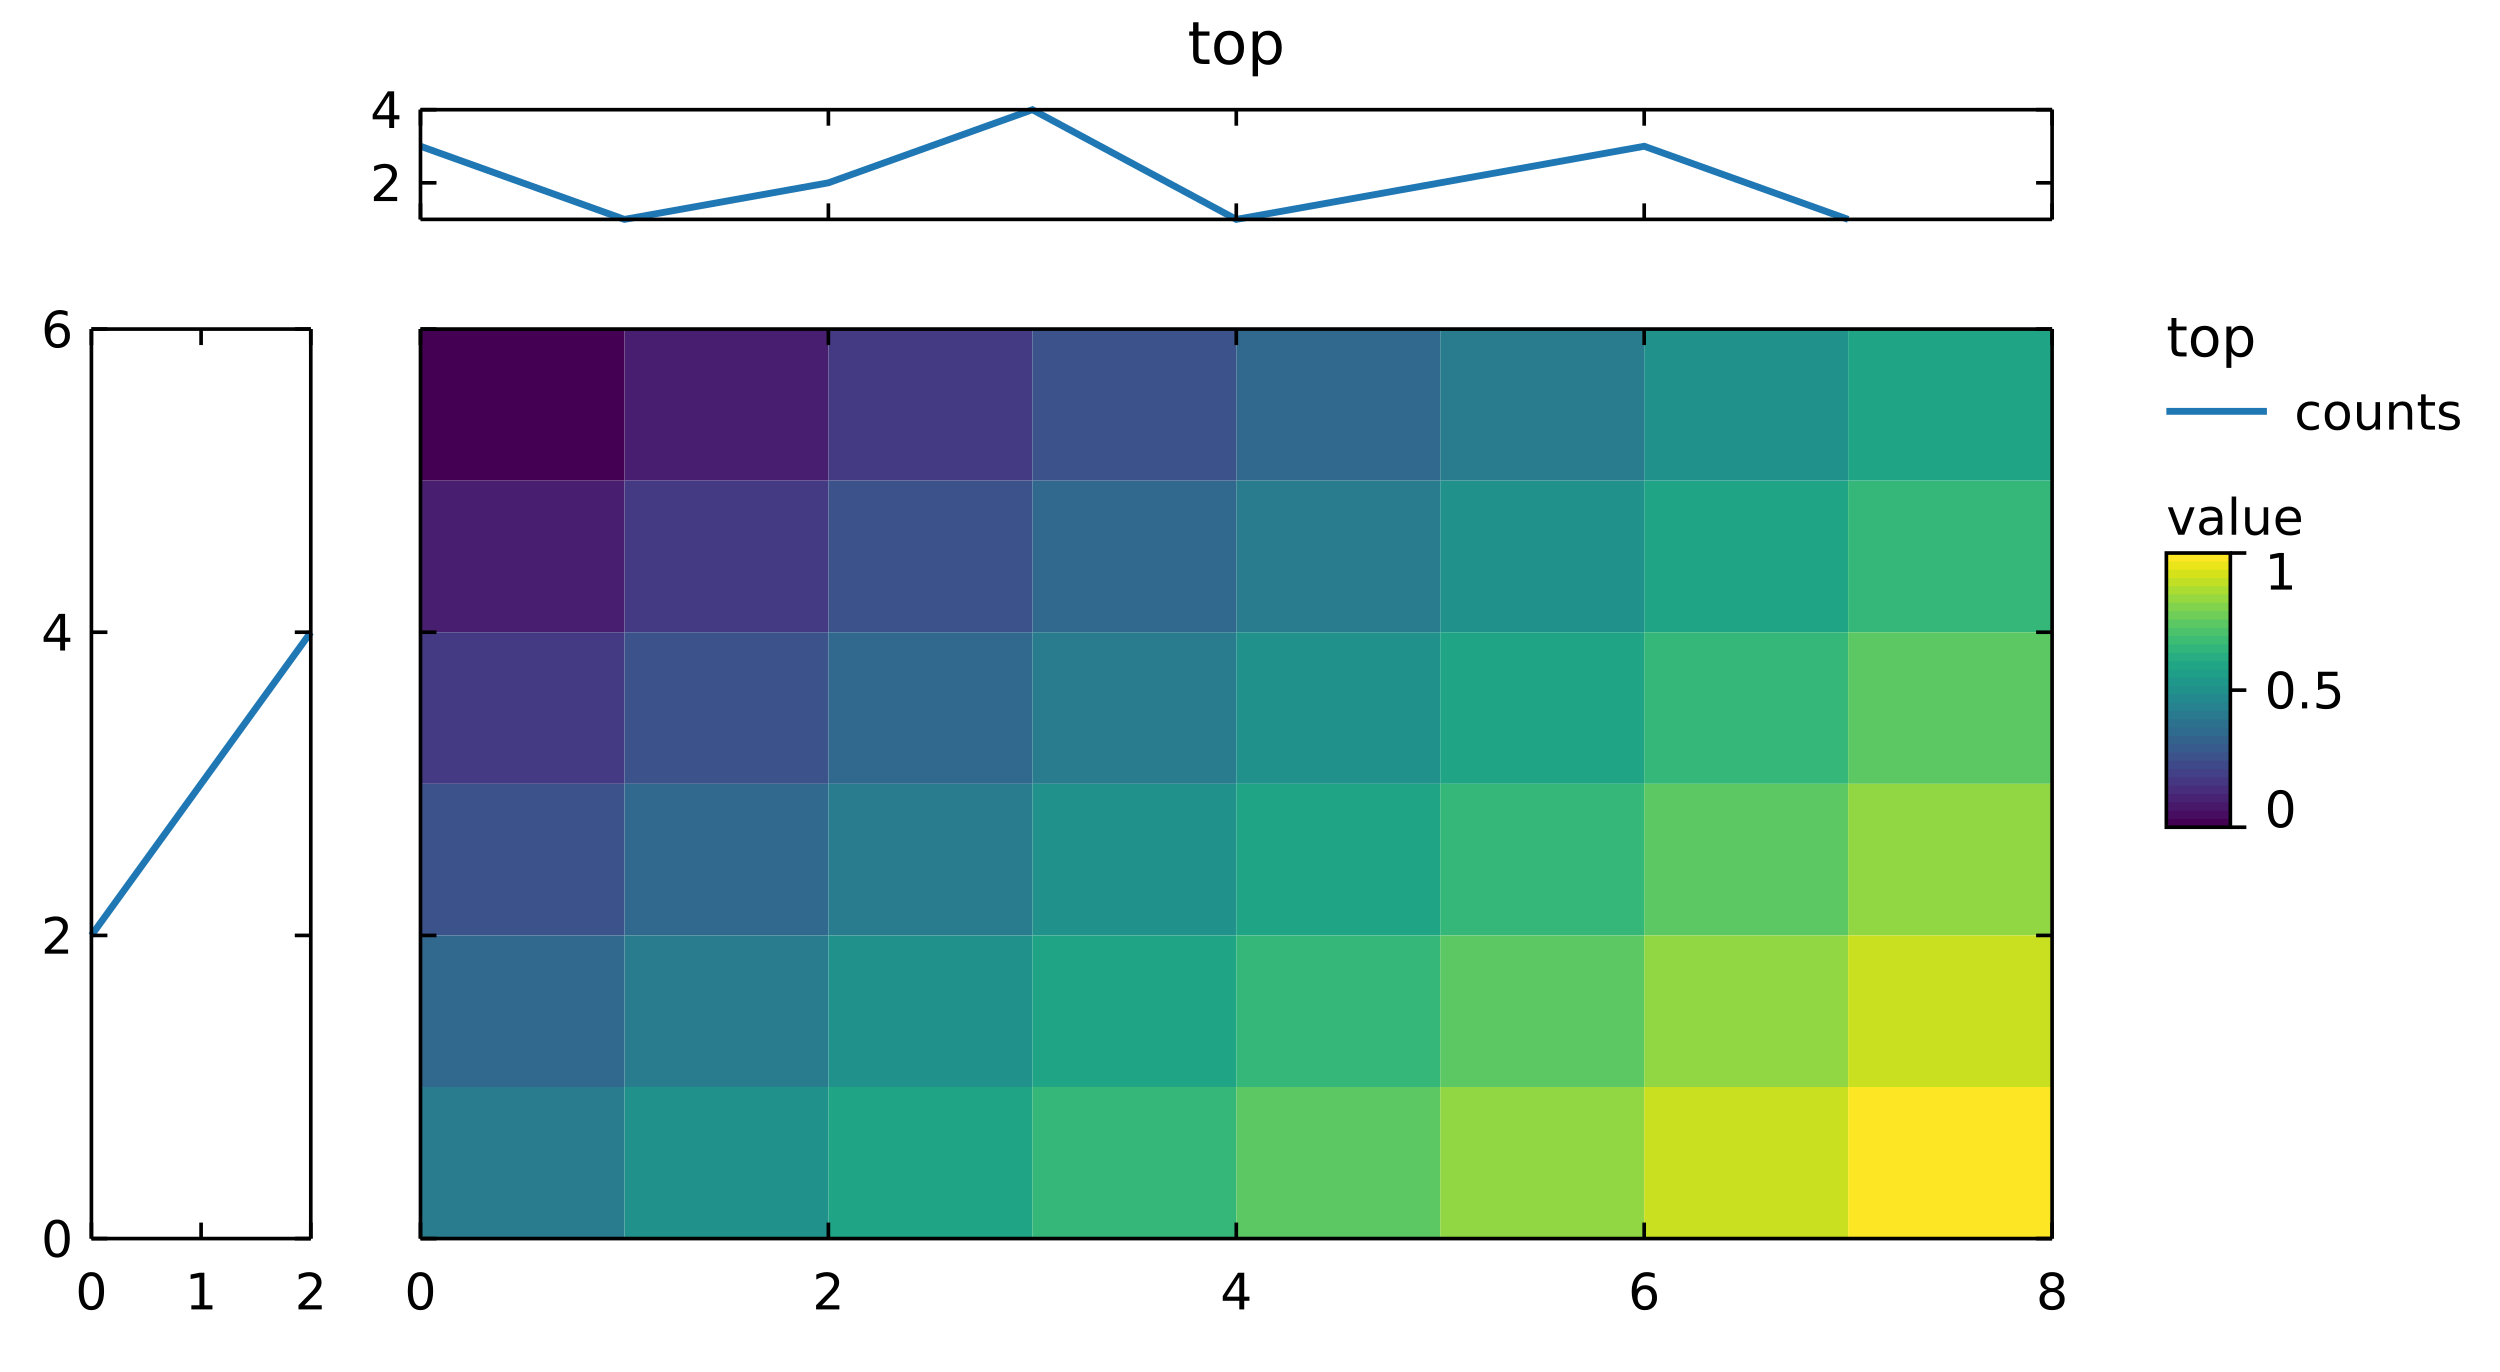
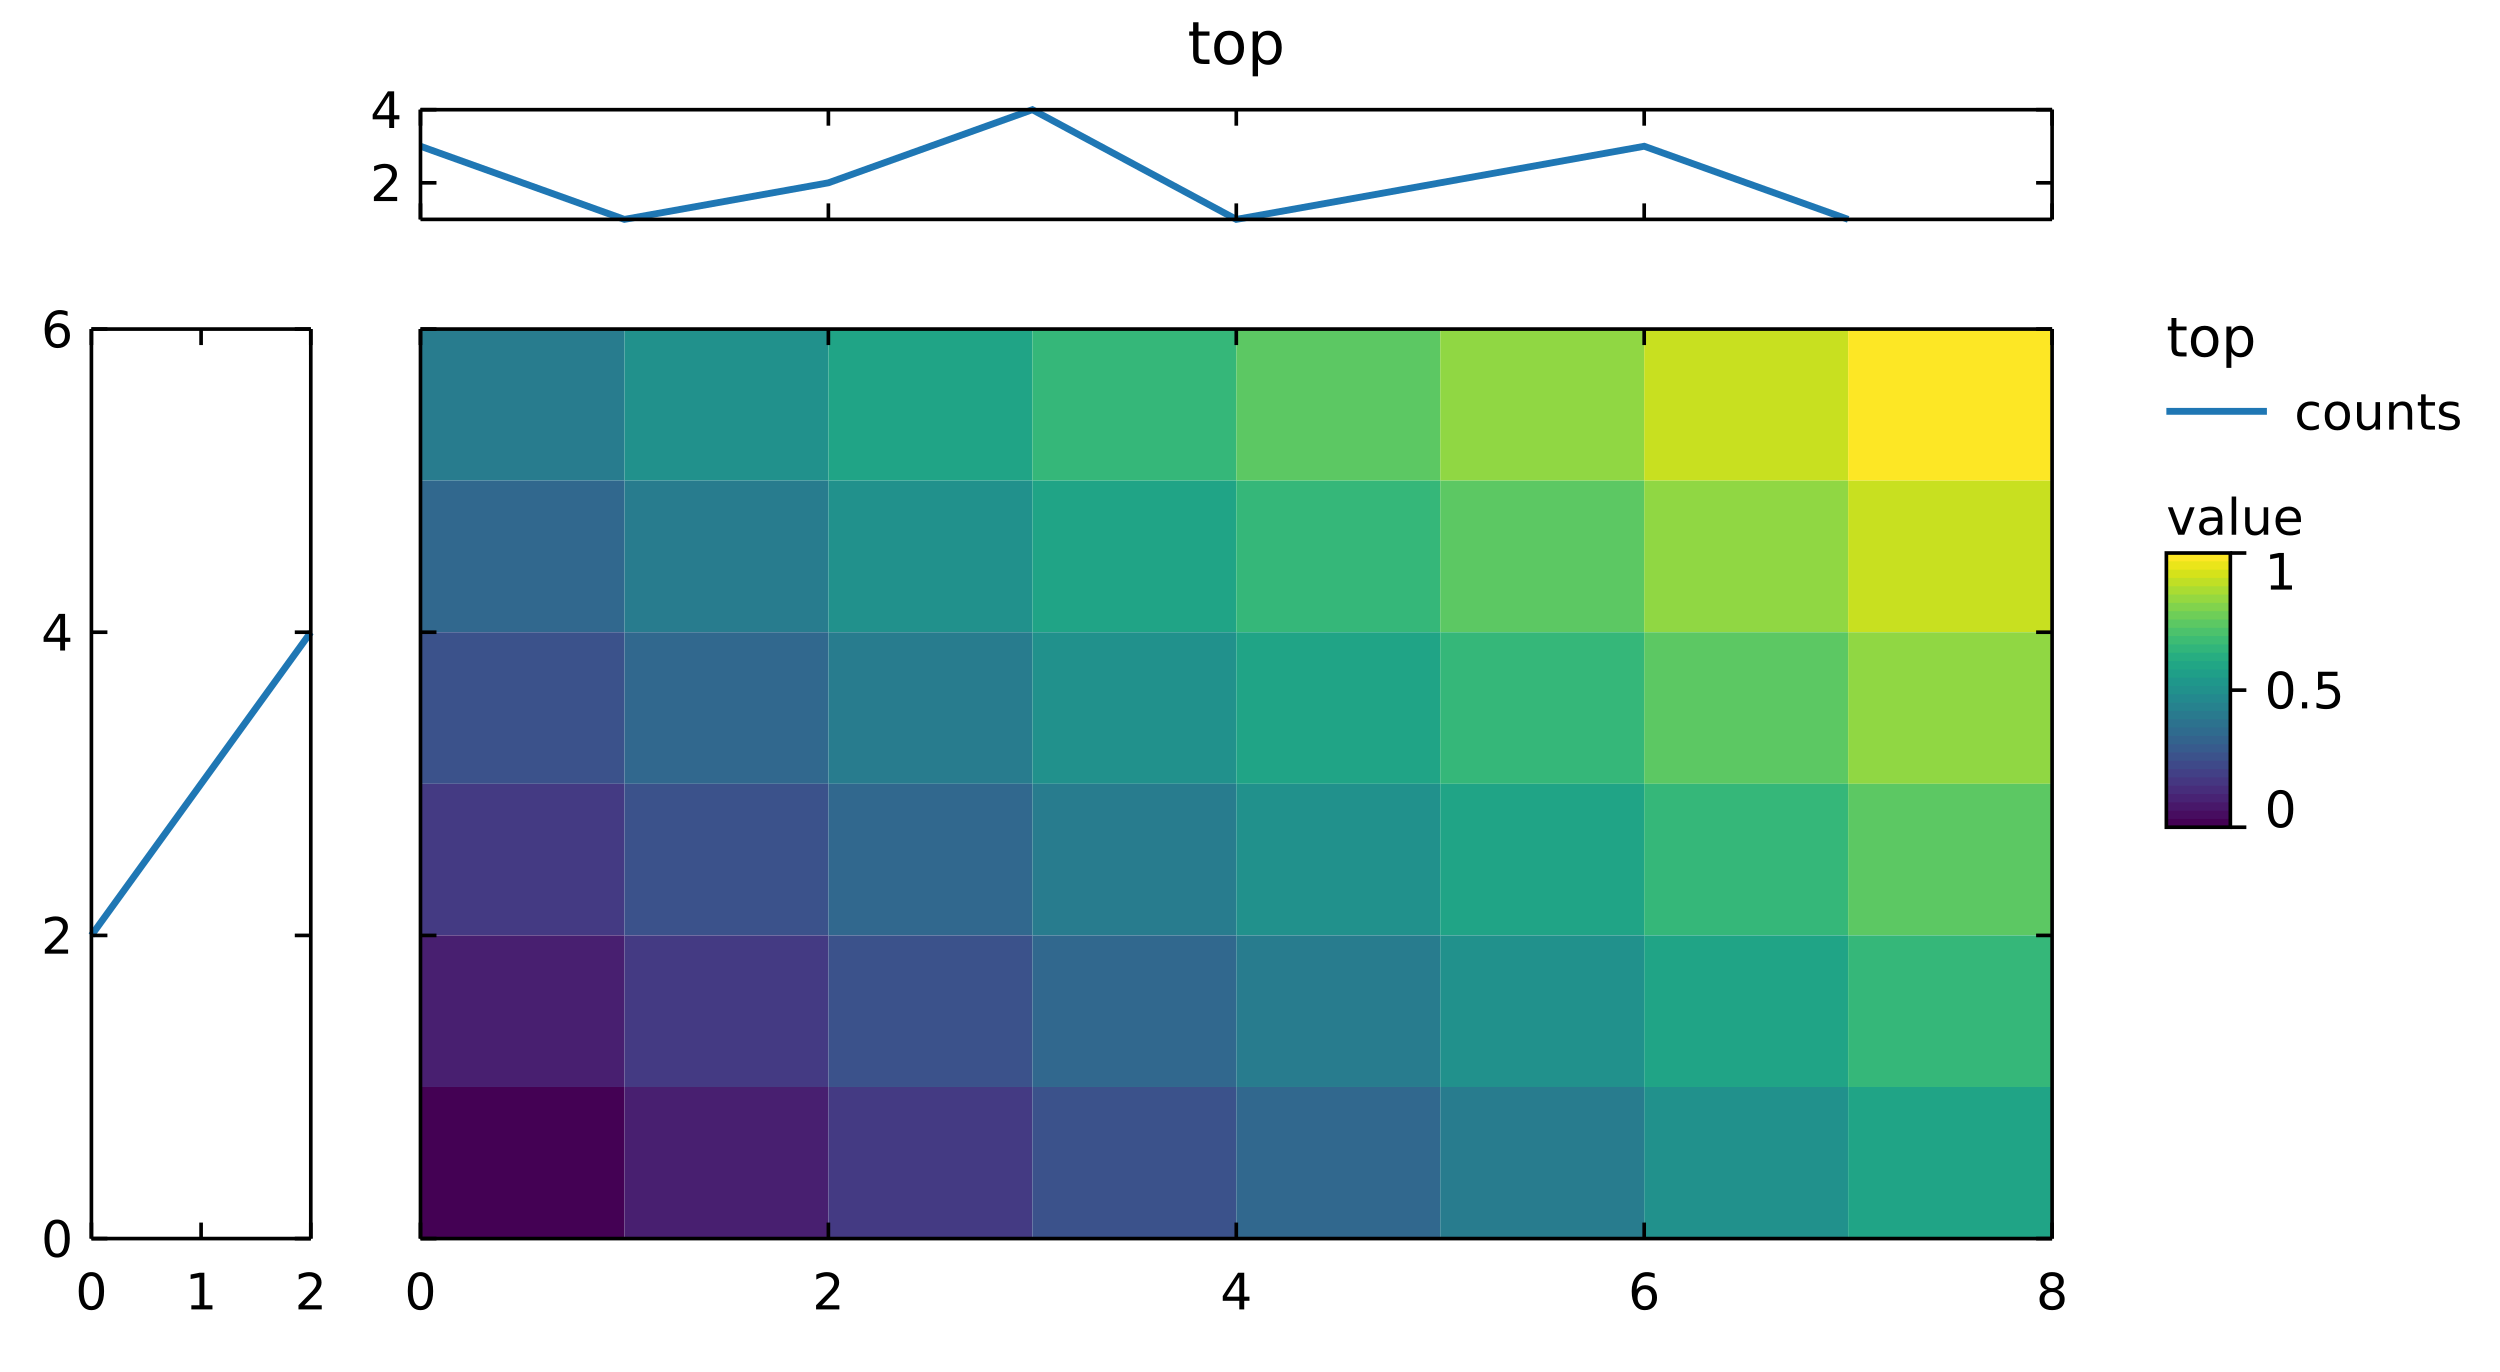
- <svg xmlns="http://www.w3.org/2000/svg" width="547" height="300" viewBox="0 0 547 300" font-family="DejaVu Sans, Bitstream Vera Sans, Verdana, Arial, sans-serif" font-size="11" style="background:#fff" data-plotlet-version="0.3.0" data-plotlet-schema="1" data-plotlet-kind="layout">
+ <svg xmlns="http://www.w3.org/2000/svg" width="547" height="300" viewBox="0 0 547 300" font-family="DejaVu Sans, Bitstream Vera Sans, Verdana, Arial, sans-serif" font-size="11" style="background:#fff" data-plotlet-version="0.3.1" data-plotlet-schema="1" data-plotlet-kind="layout">
  <g transform="translate(92.00,24.00)" data-plotlet-kind="panel" data-plotlet-title="top" data-plotlet-xscale="linear" data-plotlet-yscale="linear" data-plotlet-xlim="0,8" data-plotlet-ylim="1.0,4.0" data-plotlet-panel-bbox="80,0,380,60" data-plotlet-data-area="12,24,357,24">
    <g class="plotlet-artist" data-plotlet-type="plot" data-plotlet-index="0" data-plotlet-label="counts" data-plotlet-color="#1f77b4" data-plotlet-n="8" data-plotlet-x-min="0" data-plotlet-x-max="7" data-plotlet-y-min="1" data-plotlet-y-max="4">
      <path d="M0.00,8.00L44.62,24.00L89.25,16.00L133.88,0.00L178.50,24.00L223.12,16.00L267.75,8.00L312.38,24.00" fill="none" stroke="#1f77b4" stroke-width="1.5" />
    </g>
    <line x1="0" y1="0" x2="357.0" y2="0" stroke="#000000" stroke-width="0.8" />
    <line x1="0" y1="24.0" x2="357.0" y2="24.0" stroke="#000000" stroke-width="0.8" />
    <line x1="0" y1="0" x2="0" y2="24.0" stroke="#000000" stroke-width="0.8" />
    <line x1="357.0" y1="0" x2="357.0" y2="24.0" stroke="#000000" stroke-width="0.8" />
    <line x1="0.00" x2="0.00" y1="24.0" y2="20.5" stroke="#000000" stroke-width="0.8" />
    <line x1="0.00" x2="0.00" y1="0" y2="3.5" stroke="#000000" stroke-width="0.8" />
    <line x1="89.25" x2="89.25" y1="24.0" y2="20.5" stroke="#000000" stroke-width="0.8" />
    <line x1="89.25" x2="89.25" y1="0" y2="3.5" stroke="#000000" stroke-width="0.8" />
    <line x1="178.50" x2="178.50" y1="24.0" y2="20.5" stroke="#000000" stroke-width="0.8" />
    <line x1="178.50" x2="178.50" y1="0" y2="3.5" stroke="#000000" stroke-width="0.8" />
    <line x1="267.75" x2="267.75" y1="24.0" y2="20.5" stroke="#000000" stroke-width="0.8" />
    <line x1="267.75" x2="267.75" y1="0" y2="3.5" stroke="#000000" stroke-width="0.8" />
    <line x1="357.00" x2="357.00" y1="24.0" y2="20.5" stroke="#000000" stroke-width="0.8" />
    <line x1="357.00" x2="357.00" y1="0" y2="3.5" stroke="#000000" stroke-width="0.8" />
    <line x1="0" x2="3.5" y1="16.00" y2="16.00" stroke="#000000" stroke-width="0.8" />
    <line x1="357.0" x2="353.5" y1="16.00" y2="16.00" stroke="#000000" stroke-width="0.8" />
    <path d="M-8.888 19.087H-5.101V20.0H-10.193V19.087Q-9.575 18.448 -8.509 17.371Q-7.443 16.294 -7.169 15.982Q-6.648 15.397 -6.441 14.991Q-6.234 14.586 -6.234 14.194Q-6.234 13.555 -6.683 13.152Q-7.131 12.749 -7.851 12.749Q-8.361 12.749 -8.928 12.926Q-9.495 13.104 -10.139 13.463V12.368Q-9.484 12.104 -8.915 11.97Q-8.345 11.836 -7.873 11.836Q-6.626 11.836 -5.885 12.459Q-5.144 13.082 -5.144 14.124Q-5.144 14.618 -5.329 15.061Q-5.515 15.504 -6.003 16.106Q-6.138 16.262 -6.857 17.006Q-7.577 17.75 -8.888 19.087Z" fill="#000" />
    <line x1="0" x2="3.5" y1="0.00" y2="0.00" stroke="#000000" stroke-width="0.8" />
    <line x1="357.0" x2="353.5" y1="0.00" y2="0.00" stroke="#000000" stroke-width="0.8" />
    <path d="M-6.841 -3.074 -9.581 1.207H-6.841ZM-7.126 -4.019H-5.762V1.207H-4.618V2.109H-5.762V4.0H-6.841V2.109H-10.461V1.062Z" fill="#000" />
    <path d="M170.229 -19.128V-17.109H172.635V-16.202H170.229V-12.342Q170.229 -11.473 170.467 -11.225Q170.705 -10.978 171.435 -10.978H172.635V-10.0H171.435Q170.083 -10.0 169.569 -10.505Q169.055 -11.009 169.055 -12.342V-16.202H168.198V-17.109H169.055V-19.128ZM176.926 -16.291Q175.986 -16.291 175.44 -15.557Q174.895 -14.824 174.895 -13.548Q174.895 -12.272 175.437 -11.539Q175.98 -10.806 176.926 -10.806Q177.859 -10.806 178.405 -11.542Q178.951 -12.279 178.951 -13.548Q178.951 -14.812 178.405 -15.551Q177.859 -16.291 176.926 -16.291ZM176.926 -17.281Q178.449 -17.281 179.319 -16.291Q180.188 -15.3 180.188 -13.548Q180.188 -11.803 179.319 -10.809Q178.449 -9.816 176.926 -9.816Q175.396 -9.816 174.53 -10.809Q173.663 -11.803 173.663 -13.548Q173.663 -15.3 174.53 -16.291Q175.396 -17.281 176.926 -17.281ZM183.254 -11.066V-7.296H182.08V-17.109H183.254V-16.03Q183.623 -16.665 184.184 -16.973Q184.746 -17.281 185.527 -17.281Q186.822 -17.281 187.631 -16.252Q188.44 -15.224 188.44 -13.548Q188.44 -11.873 187.631 -10.844Q186.822 -9.816 185.527 -9.816Q184.746 -9.816 184.184 -10.124Q183.623 -10.432 183.254 -11.066ZM187.228 -13.548Q187.228 -14.837 186.698 -15.57Q186.168 -16.303 185.241 -16.303Q184.314 -16.303 183.784 -15.57Q183.254 -14.837 183.254 -13.548Q183.254 -12.26 183.784 -11.527Q184.314 -10.793 185.241 -10.793Q186.168 -10.793 186.698 -11.527Q187.228 -12.26 187.228 -13.548Z" fill="#000" />
  </g>
  <g transform="translate(20.00,72.00)" data-plotlet-kind="panel" data-plotlet-title="tree" data-plotlet-xscale="linear" data-plotlet-yscale="linear" data-plotlet-xlim="0.0,2.0" data-plotlet-ylim="0.0,6.0" data-plotlet-panel-bbox="0,60,80,240" data-plotlet-data-area="20,12,48,199">
    <g class="plotlet-artist" data-plotlet-type="plot" data-plotlet-index="0" data-plotlet-color="#1f77b4" data-plotlet-n="3" data-plotlet-x-min="0" data-plotlet-x-max="2" data-plotlet-y-min="2" data-plotlet-y-max="4">
      <path d="M0.00,132.67L24.00,99.50L48.00,66.33" fill="none" stroke="#1f77b4" stroke-width="1.5" />
    </g>
    <line x1="0" y1="0" x2="48.0" y2="0" stroke="#000000" stroke-width="0.8" />
    <line x1="0" y1="199.0" x2="48.0" y2="199.0" stroke="#000000" stroke-width="0.8" />
    <line x1="0" y1="0" x2="0" y2="199.0" stroke="#000000" stroke-width="0.8" />
    <line x1="48.0" y1="0" x2="48.0" y2="199.0" stroke="#000000" stroke-width="0.8" />
    <line x1="0.00" x2="0.00" y1="199.0" y2="195.5" stroke="#000000" stroke-width="0.8" />
    <line x1="0.00" x2="0.00" y1="0" y2="3.5" stroke="#000000" stroke-width="0.8" />
    <path d="M-0.003 207.195Q-0.841 207.195 -1.262 208.02Q-1.684 208.844 -1.684 210.499Q-1.684 212.147 -1.262 212.972Q-0.841 213.796 -0.003 213.796Q0.841 213.796 1.262 212.972Q1.684 212.147 1.684 210.499Q1.684 208.844 1.262 208.02Q0.841 207.195 -0.003 207.195ZM-0.003 206.336Q1.345 206.336 2.057 207.402Q2.769 208.468 2.769 210.499Q2.769 212.523 2.057 213.59Q1.345 214.656 -0.003 214.656Q-1.351 214.656 -2.062 213.59Q-2.774 212.523 -2.774 210.499Q-2.774 208.468 -2.062 207.402Q-1.351 206.336 -0.003 206.336Z" fill="#000" />
    <line x1="24.00" x2="24.00" y1="199.0" y2="195.5" stroke="#000000" stroke-width="0.8" />
    <line x1="24.00" x2="24.00" y1="0" y2="3.5" stroke="#000000" stroke-width="0.8" />
    <path d="M21.865 213.587H23.637V207.469L21.709 207.856V206.868L23.627 206.481H24.712V213.587H26.484V214.5H21.865Z" fill="#000" />
    <line x1="48.00" x2="48.00" y1="199.0" y2="195.5" stroke="#000000" stroke-width="0.8" />
    <line x1="48.00" x2="48.00" y1="0" y2="3.5" stroke="#000000" stroke-width="0.8" />
    <path d="M46.612 213.587H50.398V214.5H45.306V213.587Q45.924 212.948 46.99 211.871Q48.056 210.794 48.33 210.482Q48.851 209.897 49.058 209.491Q49.265 209.086 49.265 208.694Q49.265 208.055 48.816 207.652Q48.368 207.249 47.648 207.249Q47.138 207.249 46.571 207.426Q46.005 207.604 45.36 207.963V206.868Q46.015 206.604 46.585 206.47Q47.154 206.336 47.627 206.336Q48.873 206.336 49.614 206.959Q50.355 207.582 50.355 208.624Q50.355 209.118 50.17 209.561Q49.985 210.004 49.496 210.606Q49.362 210.762 48.642 211.506Q47.922 212.25 46.612 213.587Z" fill="#000" />
    <line x1="0" x2="3.5" y1="199.00" y2="199.00" stroke="#000000" stroke-width="0.8" />
    <line x1="48.0" x2="44.5" y1="199.00" y2="199.00" stroke="#000000" stroke-width="0.8" />
    <path d="M-7.502 195.695Q-8.34 195.695 -8.761 196.52Q-9.183 197.344 -9.183 198.999Q-9.183 200.647 -8.761 201.472Q-8.34 202.296 -7.502 202.296Q-6.659 202.296 -6.237 201.472Q-5.815 200.647 -5.815 198.999Q-5.815 197.344 -6.237 196.52Q-6.659 195.695 -7.502 195.695ZM-7.502 194.836Q-6.154 194.836 -5.442 195.902Q-4.73 196.968 -4.73 198.999Q-4.73 201.023 -5.442 202.09Q-6.154 203.156 -7.502 203.156Q-8.85 203.156 -9.562 202.09Q-10.273 201.023 -10.273 198.999Q-10.273 196.968 -9.562 195.902Q-8.85 194.836 -7.502 194.836Z" fill="#000" />
    <line x1="0" x2="3.5" y1="132.67" y2="132.67" stroke="#000000" stroke-width="0.8" />
    <line x1="48.0" x2="44.5" y1="132.67" y2="132.67" stroke="#000000" stroke-width="0.8" />
    <path d="M-8.888 135.754H-5.101V136.667H-10.193V135.754Q-9.575 135.114 -8.509 134.038Q-7.443 132.961 -7.169 132.649Q-6.648 132.064 -6.441 131.658Q-6.234 131.253 -6.234 130.861Q-6.234 130.221 -6.683 129.819Q-7.131 129.416 -7.851 129.416Q-8.361 129.416 -8.928 129.593Q-9.495 129.77 -10.139 130.13V129.034Q-9.484 128.771 -8.915 128.637Q-8.345 128.503 -7.873 128.503Q-6.626 128.503 -5.885 129.126Q-5.144 129.749 -5.144 130.791Q-5.144 131.285 -5.329 131.728Q-5.515 132.171 -6.003 132.773Q-6.138 132.928 -6.857 133.672Q-7.577 134.416 -8.888 135.754Z" fill="#000" />
    <line x1="0" x2="3.5" y1="66.33" y2="66.33" stroke="#000000" stroke-width="0.8" />
    <line x1="48.0" x2="44.5" y1="66.33" y2="66.33" stroke="#000000" stroke-width="0.8" />
    <path d="M-6.841 63.26 -9.581 67.54H-6.841ZM-7.126 62.314H-5.762V67.54H-4.618V68.443H-5.762V70.333H-6.841V68.443H-10.461V67.395Z" fill="#000" />
    <line x1="0" x2="3.5" y1="0.00" y2="0.00" stroke="#000000" stroke-width="0.8" />
    <line x1="48.0" x2="44.5" y1="0.00" y2="0.00" stroke="#000000" stroke-width="0.8" />
    <path d="M-7.368 -0.442Q-8.098 -0.442 -8.525 0.058Q-8.952 0.557 -8.952 1.427Q-8.952 2.292 -8.525 2.794Q-8.098 3.296 -7.368 3.296Q-6.637 3.296 -6.21 2.794Q-5.783 2.292 -5.783 1.427Q-5.783 0.557 -6.21 0.058Q-6.637 -0.442 -7.368 -0.442ZM-5.214 -3.842V-2.854Q-5.622 -3.047 -6.038 -3.149Q-6.455 -3.251 -6.863 -3.251Q-7.937 -3.251 -8.504 -2.526Q-9.07 -1.801 -9.151 -0.334Q-8.834 -0.802 -8.356 -1.052Q-7.878 -1.301 -7.303 -1.301Q-6.095 -1.301 -5.394 -0.568Q-4.693 0.165 -4.693 1.427Q-4.693 2.663 -5.423 3.409Q-6.154 4.156 -7.368 4.156Q-8.759 4.156 -9.495 3.09Q-10.23 2.023 -10.23 -0.001Q-10.23 -1.903 -9.328 -3.033Q-8.426 -4.164 -6.906 -4.164Q-6.498 -4.164 -6.081 -4.083Q-5.665 -4.003 -5.214 -3.842Z" fill="#000" />
  </g>
  <g transform="translate(92.00,72.00)" data-plotlet-kind="panel" data-plotlet-title="main" data-plotlet-xscale="linear" data-plotlet-yscale="linear" data-plotlet-xlim="0,8" data-plotlet-ylim="0.0,6.0" data-plotlet-panel-bbox="80,60,380,240" data-plotlet-data-area="12,12,357,199">
    <g class="plotlet-artist" data-plotlet-type="imshow" data-plotlet-index="0" data-plotlet-rows="6" data-plotlet-cols="8" data-plotlet-vmin="0.0" data-plotlet-vmax="1.0" data-plotlet-cmap="viridis" data-plotlet-data-encoding="rects">
-       <rect x="0.000" y="0.000" width="44.625" height="33.167" fill="rgb(68,1,84)" />
-       <rect x="44.625" y="0.000" width="44.625" height="33.167" fill="rgb(72,31,112)" />
-       <rect x="89.250" y="0.000" width="44.625" height="33.167" fill="rgb(68,58,131)" />
-       <rect x="133.875" y="0.000" width="44.625" height="33.167" fill="rgb(59,82,139)" />
-       <rect x="178.500" y="0.000" width="44.625" height="33.167" fill="rgb(49,104,142)" />
-       <rect x="223.125" y="0.000" width="44.625" height="33.167" fill="rgb(40,124,142)" />
-       <rect x="267.750" y="0.000" width="44.625" height="33.167" fill="rgb(33,145,140)" />
-       <rect x="312.375" y="0.000" width="44.625" height="33.167" fill="rgb(32,164,134)" />
-       <rect x="0.000" y="33.167" width="44.625" height="33.167" fill="rgb(72,31,112)" />
-       <rect x="44.625" y="33.167" width="44.625" height="33.167" fill="rgb(68,58,131)" />
-       <rect x="89.250" y="33.167" width="44.625" height="33.167" fill="rgb(59,82,139)" />
-       <rect x="133.875" y="33.167" width="44.625" height="33.167" fill="rgb(49,104,142)" />
-       <rect x="178.500" y="33.167" width="44.625" height="33.167" fill="rgb(40,124,142)" />
-       <rect x="223.125" y="33.167" width="44.625" height="33.167" fill="rgb(33,145,140)" />
-       <rect x="267.750" y="33.167" width="44.625" height="33.167" fill="rgb(32,164,134)" />
-       <rect x="312.375" y="33.167" width="44.625" height="33.167" fill="rgb(53,183,121)" />
-       <rect x="0.000" y="66.333" width="44.625" height="33.167" fill="rgb(68,58,131)" />
-       <rect x="44.625" y="66.333" width="44.625" height="33.167" fill="rgb(59,82,139)" />
-       <rect x="89.250" y="66.333" width="44.625" height="33.167" fill="rgb(49,104,142)" />
-       <rect x="133.875" y="66.333" width="44.625" height="33.167" fill="rgb(40,124,142)" />
-       <rect x="178.500" y="66.333" width="44.625" height="33.167" fill="rgb(33,145,140)" />
-       <rect x="223.125" y="66.333" width="44.625" height="33.167" fill="rgb(32,164,134)" />
-       <rect x="267.750" y="66.333" width="44.625" height="33.167" fill="rgb(53,183,121)" />
-       <rect x="312.375" y="66.333" width="44.625" height="33.167" fill="rgb(92,200,99)" />
-       <rect x="0.000" y="99.500" width="44.625" height="33.167" fill="rgb(59,82,139)" />
-       <rect x="44.625" y="99.500" width="44.625" height="33.167" fill="rgb(49,104,142)" />
-       <rect x="89.250" y="99.500" width="44.625" height="33.167" fill="rgb(40,124,142)" />
-       <rect x="133.875" y="99.500" width="44.625" height="33.167" fill="rgb(33,145,140)" />
-       <rect x="178.500" y="99.500" width="44.625" height="33.167" fill="rgb(32,164,134)" />
-       <rect x="223.125" y="99.500" width="44.625" height="33.167" fill="rgb(53,183,121)" />
-       <rect x="267.750" y="99.500" width="44.625" height="33.167" fill="rgb(92,200,99)" />
-       <rect x="312.375" y="99.500" width="44.625" height="33.167" fill="rgb(144,215,67)" />
-       <rect x="0.000" y="132.667" width="44.625" height="33.167" fill="rgb(49,104,142)" />
-       <rect x="44.625" y="132.667" width="44.625" height="33.167" fill="rgb(40,124,142)" />
-       <rect x="89.250" y="132.667" width="44.625" height="33.167" fill="rgb(33,145,140)" />
-       <rect x="133.875" y="132.667" width="44.625" height="33.167" fill="rgb(32,164,134)" />
-       <rect x="178.500" y="132.667" width="44.625" height="33.167" fill="rgb(53,183,121)" />
-       <rect x="223.125" y="132.667" width="44.625" height="33.167" fill="rgb(92,200,99)" />
-       <rect x="267.750" y="132.667" width="44.625" height="33.167" fill="rgb(144,215,67)" />
-       <rect x="312.375" y="132.667" width="44.625" height="33.167" fill="rgb(200,224,32)" />
-       <rect x="0.000" y="165.833" width="44.625" height="33.167" fill="rgb(40,124,142)" />
-       <rect x="44.625" y="165.833" width="44.625" height="33.167" fill="rgb(33,145,140)" />
-       <rect x="89.250" y="165.833" width="44.625" height="33.167" fill="rgb(32,164,134)" />
-       <rect x="133.875" y="165.833" width="44.625" height="33.167" fill="rgb(53,183,121)" />
-       <rect x="178.500" y="165.833" width="44.625" height="33.167" fill="rgb(92,200,99)" />
-       <rect x="223.125" y="165.833" width="44.625" height="33.167" fill="rgb(144,215,67)" />
-       <rect x="267.750" y="165.833" width="44.625" height="33.167" fill="rgb(200,224,32)" />
-       <rect x="312.375" y="165.833" width="44.625" height="33.167" fill="rgb(253,231,37)" />
+       <rect x="0.000" y="0.000" width="44.625" height="33.167" fill="rgb(40,124,142)" />
+       <rect x="44.625" y="0.000" width="44.625" height="33.167" fill="rgb(33,145,140)" />
+       <rect x="89.250" y="0.000" width="44.625" height="33.167" fill="rgb(32,164,134)" />
+       <rect x="133.875" y="0.000" width="44.625" height="33.167" fill="rgb(53,183,121)" />
+       <rect x="178.500" y="0.000" width="44.625" height="33.167" fill="rgb(92,200,99)" />
+       <rect x="223.125" y="0.000" width="44.625" height="33.167" fill="rgb(144,215,67)" />
+       <rect x="267.750" y="0.000" width="44.625" height="33.167" fill="rgb(200,224,32)" />
+       <rect x="312.375" y="0.000" width="44.625" height="33.167" fill="rgb(253,231,37)" />
+       <rect x="0.000" y="33.167" width="44.625" height="33.167" fill="rgb(49,104,142)" />
+       <rect x="44.625" y="33.167" width="44.625" height="33.167" fill="rgb(40,124,142)" />
+       <rect x="89.250" y="33.167" width="44.625" height="33.167" fill="rgb(33,145,140)" />
+       <rect x="133.875" y="33.167" width="44.625" height="33.167" fill="rgb(32,164,134)" />
+       <rect x="178.500" y="33.167" width="44.625" height="33.167" fill="rgb(53,183,121)" />
+       <rect x="223.125" y="33.167" width="44.625" height="33.167" fill="rgb(92,200,99)" />
+       <rect x="267.750" y="33.167" width="44.625" height="33.167" fill="rgb(144,215,67)" />
+       <rect x="312.375" y="33.167" width="44.625" height="33.167" fill="rgb(200,224,32)" />
+       <rect x="0.000" y="66.333" width="44.625" height="33.167" fill="rgb(59,82,139)" />
+       <rect x="44.625" y="66.333" width="44.625" height="33.167" fill="rgb(49,104,142)" />
+       <rect x="89.250" y="66.333" width="44.625" height="33.167" fill="rgb(40,124,142)" />
+       <rect x="133.875" y="66.333" width="44.625" height="33.167" fill="rgb(33,145,140)" />
+       <rect x="178.500" y="66.333" width="44.625" height="33.167" fill="rgb(32,164,134)" />
+       <rect x="223.125" y="66.333" width="44.625" height="33.167" fill="rgb(53,183,121)" />
+       <rect x="267.750" y="66.333" width="44.625" height="33.167" fill="rgb(92,200,99)" />
+       <rect x="312.375" y="66.333" width="44.625" height="33.167" fill="rgb(144,215,67)" />
+       <rect x="0.000" y="99.500" width="44.625" height="33.167" fill="rgb(68,58,131)" />
+       <rect x="44.625" y="99.500" width="44.625" height="33.167" fill="rgb(59,82,139)" />
+       <rect x="89.250" y="99.500" width="44.625" height="33.167" fill="rgb(49,104,142)" />
+       <rect x="133.875" y="99.500" width="44.625" height="33.167" fill="rgb(40,124,142)" />
+       <rect x="178.500" y="99.500" width="44.625" height="33.167" fill="rgb(33,145,140)" />
+       <rect x="223.125" y="99.500" width="44.625" height="33.167" fill="rgb(32,164,134)" />
+       <rect x="267.750" y="99.500" width="44.625" height="33.167" fill="rgb(53,183,121)" />
+       <rect x="312.375" y="99.500" width="44.625" height="33.167" fill="rgb(92,200,99)" />
+       <rect x="0.000" y="132.667" width="44.625" height="33.167" fill="rgb(72,31,112)" />
+       <rect x="44.625" y="132.667" width="44.625" height="33.167" fill="rgb(68,58,131)" />
+       <rect x="89.250" y="132.667" width="44.625" height="33.167" fill="rgb(59,82,139)" />
+       <rect x="133.875" y="132.667" width="44.625" height="33.167" fill="rgb(49,104,142)" />
+       <rect x="178.500" y="132.667" width="44.625" height="33.167" fill="rgb(40,124,142)" />
+       <rect x="223.125" y="132.667" width="44.625" height="33.167" fill="rgb(33,145,140)" />
+       <rect x="267.750" y="132.667" width="44.625" height="33.167" fill="rgb(32,164,134)" />
+       <rect x="312.375" y="132.667" width="44.625" height="33.167" fill="rgb(53,183,121)" />
+       <rect x="0.000" y="165.833" width="44.625" height="33.167" fill="rgb(68,1,84)" />
+       <rect x="44.625" y="165.833" width="44.625" height="33.167" fill="rgb(72,31,112)" />
+       <rect x="89.250" y="165.833" width="44.625" height="33.167" fill="rgb(68,58,131)" />
+       <rect x="133.875" y="165.833" width="44.625" height="33.167" fill="rgb(59,82,139)" />
+       <rect x="178.500" y="165.833" width="44.625" height="33.167" fill="rgb(49,104,142)" />
+       <rect x="223.125" y="165.833" width="44.625" height="33.167" fill="rgb(40,124,142)" />
+       <rect x="267.750" y="165.833" width="44.625" height="33.167" fill="rgb(33,145,140)" />
+       <rect x="312.375" y="165.833" width="44.625" height="33.167" fill="rgb(32,164,134)" />
    </g>
    <line x1="0" y1="0" x2="357.0" y2="0" stroke="#000000" stroke-width="0.8" />
    <line x1="0" y1="199.0" x2="357.0" y2="199.0" stroke="#000000" stroke-width="0.8" />
    <line x1="0" y1="0" x2="0" y2="199.0" stroke="#000000" stroke-width="0.8" />
    <line x1="357.0" y1="0" x2="357.0" y2="199.0" stroke="#000000" stroke-width="0.8" />
    <line x1="0.00" x2="0.00" y1="199.0" y2="195.5" stroke="#000000" stroke-width="0.8" />
    <line x1="0.00" x2="0.00" y1="0" y2="3.5" stroke="#000000" stroke-width="0.8" />
    <path d="M-0.003 207.195Q-0.841 207.195 -1.262 208.02Q-1.684 208.844 -1.684 210.499Q-1.684 212.147 -1.262 212.972Q-0.841 213.796 -0.003 213.796Q0.841 213.796 1.262 212.972Q1.684 212.147 1.684 210.499Q1.684 208.844 1.262 208.02Q0.841 207.195 -0.003 207.195ZM-0.003 206.336Q1.345 206.336 2.057 207.402Q2.769 208.468 2.769 210.499Q2.769 212.523 2.057 213.59Q1.345 214.656 -0.003 214.656Q-1.351 214.656 -2.062 213.59Q-2.774 212.523 -2.774 210.499Q-2.774 208.468 -2.062 207.402Q-1.351 206.336 -0.003 206.336Z" fill="#000" />
    <line x1="89.25" x2="89.25" y1="199.0" y2="195.5" stroke="#000000" stroke-width="0.8" />
    <line x1="89.25" x2="89.25" y1="0" y2="3.5" stroke="#000000" stroke-width="0.8" />
    <path d="M87.862 213.587H91.648V214.5H86.556V213.587Q87.174 212.948 88.24 211.871Q89.306 210.794 89.58 210.482Q90.101 209.897 90.308 209.491Q90.515 209.086 90.515 208.694Q90.515 208.055 90.066 207.652Q89.618 207.249 88.898 207.249Q88.388 207.249 87.821 207.426Q87.255 207.604 86.61 207.963V206.868Q87.265 206.604 87.835 206.47Q88.404 206.336 88.877 206.336Q90.123 206.336 90.864 206.959Q91.605 207.582 91.605 208.624Q91.605 209.118 91.42 209.561Q91.235 210.004 90.746 210.606Q90.612 210.762 89.892 211.506Q89.172 212.25 87.862 213.587Z" fill="#000" />
    <line x1="178.50" x2="178.50" y1="199.0" y2="195.5" stroke="#000000" stroke-width="0.8" />
    <line x1="178.50" x2="178.50" y1="0" y2="3.5" stroke="#000000" stroke-width="0.8" />
    <path d="M179.158 207.426 176.419 211.707H179.158ZM178.873 206.481H180.238V211.707H181.382V212.609H180.238V214.5H179.158V212.609H175.538V211.562Z" fill="#000" />
    <line x1="267.75" x2="267.75" y1="199.0" y2="195.5" stroke="#000000" stroke-width="0.8" />
    <line x1="267.75" x2="267.75" y1="0" y2="3.5" stroke="#000000" stroke-width="0.8" />
    <path d="M267.882 210.058Q267.151 210.058 266.724 210.558Q266.297 211.057 266.297 211.927Q266.297 212.792 266.724 213.294Q267.151 213.796 267.882 213.796Q268.612 213.796 269.039 213.294Q269.466 212.792 269.466 211.927Q269.466 211.057 269.039 210.558Q268.612 210.058 267.882 210.058ZM270.035 206.658V207.646Q269.627 207.453 269.211 207.351Q268.795 207.249 268.386 207.249Q267.312 207.249 266.746 207.974Q266.179 208.699 266.098 210.166Q266.415 209.698 266.893 209.448Q267.371 209.199 267.946 209.199Q269.155 209.199 269.855 209.932Q270.556 210.665 270.556 211.927Q270.556 213.163 269.826 213.909Q269.095 214.656 267.882 214.656Q266.49 214.656 265.755 213.59Q265.019 212.523 265.019 210.499Q265.019 208.597 265.921 207.467Q266.823 206.336 268.344 206.336Q268.752 206.336 269.168 206.417Q269.584 206.497 270.035 206.658Z" fill="#000" />
    <line x1="357.00" x2="357.00" y1="199.0" y2="195.5" stroke="#000000" stroke-width="0.8" />
    <line x1="357.00" x2="357.00" y1="0" y2="3.5" stroke="#000000" stroke-width="0.8" />
    <path d="M356.997 210.692Q356.224 210.692 355.781 211.105Q355.338 211.519 355.338 212.244Q355.338 212.969 355.781 213.383Q356.224 213.796 356.997 213.796Q357.771 213.796 358.217 213.38Q358.662 212.964 358.662 212.244Q358.662 211.519 358.219 211.105Q357.776 210.692 356.997 210.692ZM355.912 210.23Q355.214 210.058 354.825 209.58Q354.435 209.102 354.435 208.415Q354.435 207.453 355.12 206.895Q355.805 206.336 356.997 206.336Q358.195 206.336 358.877 206.895Q359.559 207.453 359.559 208.415Q359.559 209.102 359.17 209.58Q358.781 210.058 358.088 210.23Q358.872 210.413 359.31 210.944Q359.747 211.476 359.747 212.244Q359.747 213.41 359.036 214.033Q358.324 214.656 356.997 214.656Q355.671 214.656 354.959 214.033Q354.247 213.41 354.247 212.244Q354.247 211.476 354.688 210.944Q355.128 210.413 355.912 210.23ZM355.515 208.517Q355.515 209.14 355.904 209.489Q356.294 209.838 356.997 209.838Q357.696 209.838 358.09 209.489Q358.485 209.14 358.485 208.517Q358.485 207.894 358.09 207.544Q357.696 207.195 356.997 207.195Q356.294 207.195 355.904 207.544Q355.515 207.894 355.515 208.517Z" fill="#000" />
    <line x1="0" x2="3.5" y1="199.00" y2="199.00" stroke="#000000" stroke-width="0.8" />
    <line x1="357.0" x2="353.5" y1="199.00" y2="199.00" stroke="#000000" stroke-width="0.8" />
    <line x1="0" x2="3.5" y1="132.67" y2="132.67" stroke="#000000" stroke-width="0.8" />
    <line x1="357.0" x2="353.5" y1="132.67" y2="132.67" stroke="#000000" stroke-width="0.8" />
    <line x1="0" x2="3.5" y1="66.33" y2="66.33" stroke="#000000" stroke-width="0.8" />
    <line x1="357.0" x2="353.5" y1="66.33" y2="66.33" stroke="#000000" stroke-width="0.8" />
    <line x1="0" x2="3.5" y1="0.00" y2="0.00" stroke="#000000" stroke-width="0.8" />
    <line x1="357.0" x2="353.5" y1="0.00" y2="0.00" stroke="#000000" stroke-width="0.8" />
  </g>
  <g transform="translate(466.00,60.00)">
    <path d="M10.197 9.574V11.438H12.418V12.275H10.197V15.838Q10.197 16.641 10.417 16.869Q10.637 17.098 11.311 17.098H12.418V18.0H11.311Q10.062 18.0 9.588 17.534Q9.113 17.068 9.113 15.838V12.275H8.322V11.438H9.113V9.574ZM16.379 12.193Q15.512 12.193 15.008 12.87Q14.504 13.547 14.504 14.725Q14.504 15.902 15.005 16.579Q15.506 17.256 16.379 17.256Q17.24 17.256 17.744 16.576Q18.248 15.896 18.248 14.725Q18.248 13.559 17.744 12.876Q17.24 12.193 16.379 12.193ZM16.379 11.279Q17.785 11.279 18.588 12.193Q19.391 13.107 19.391 14.725Q19.391 16.336 18.588 17.253Q17.785 18.17 16.379 18.17Q14.967 18.17 14.167 17.253Q13.367 16.336 13.367 14.725Q13.367 13.107 14.167 12.193Q14.967 11.279 16.379 11.279ZM22.221 17.016V20.496H21.137V11.438H22.221V12.434Q22.561 11.848 23.079 11.563Q23.598 11.279 24.318 11.279Q25.514 11.279 26.261 12.229Q27.008 13.178 27.008 14.725Q27.008 16.271 26.261 17.221Q25.514 18.17 24.318 18.17Q23.598 18.17 23.079 17.886Q22.561 17.602 22.221 17.016ZM25.889 14.725Q25.889 13.535 25.399 12.858Q24.91 12.182 24.055 12.182Q23.199 12.182 22.71 12.858Q22.221 13.535 22.221 14.725Q22.221 15.914 22.71 16.591Q23.199 17.268 24.055 17.268Q24.91 17.268 25.399 16.591Q25.889 15.914 25.889 14.725Z" fill="#000" />
    <line x1="8" x2="30" y1="30.0" y2="30.0" stroke="#1f77b4" stroke-width="1.5" />
    <path d="M41.366 28.215V29.139Q40.947 28.908 40.525 28.793Q40.104 28.677 39.674 28.677Q38.712 28.677 38.181 29.287Q37.649 29.896 37.649 30.998Q37.649 32.099 38.181 32.708Q38.712 33.318 39.674 33.318Q40.104 33.318 40.525 33.202Q40.947 33.087 41.366 32.856V33.769Q40.952 33.962 40.509 34.059Q40.066 34.156 39.566 34.156Q38.208 34.156 37.407 33.302Q36.607 32.448 36.607 30.998Q36.607 29.526 37.415 28.683Q38.224 27.839 39.631 27.839Q40.087 27.839 40.522 27.933Q40.958 28.027 41.366 28.215ZM45.416 28.677Q44.621 28.677 44.159 29.298Q43.697 29.918 43.697 30.998Q43.697 32.077 44.156 32.698Q44.615 33.318 45.416 33.318Q46.205 33.318 46.667 32.695Q47.129 32.072 47.129 30.998Q47.129 29.929 46.667 29.303Q46.205 28.677 45.416 28.677ZM45.416 27.839Q46.705 27.839 47.44 28.677Q48.176 29.515 48.176 30.998Q48.176 32.475 47.44 33.315Q46.705 34.156 45.416 34.156Q44.121 34.156 43.388 33.315Q42.655 32.475 42.655 30.998Q42.655 29.515 43.388 28.677Q44.121 27.839 45.416 27.839ZM49.712 31.626V27.984H50.701V31.588Q50.701 32.442 51.034 32.869Q51.367 33.296 52.033 33.296Q52.833 33.296 53.298 32.786Q53.762 32.276 53.762 31.395V27.984H54.75V34.0H53.762V33.076Q53.402 33.624 52.927 33.89Q52.452 34.156 51.823 34.156Q50.787 34.156 50.25 33.511Q49.712 32.867 49.712 31.626ZM52.199 27.839ZM61.787 30.369V34.0H60.798V30.401Q60.798 29.547 60.465 29.123Q60.132 28.699 59.466 28.699Q58.666 28.699 58.204 29.209Q57.742 29.719 57.742 30.6V34.0H56.749V27.984H57.742V28.919Q58.097 28.376 58.577 28.108Q59.058 27.839 59.687 27.839Q60.723 27.839 61.255 28.481Q61.787 29.123 61.787 30.369ZM64.735 26.276V27.984H66.771V28.752H64.735V32.018Q64.735 32.754 64.937 32.963Q65.138 33.173 65.756 33.173H66.771V34.0H65.756Q64.612 34.0 64.177 33.573Q63.742 33.146 63.742 32.018V28.752H63.017V27.984H63.742V26.276ZM71.906 28.162V29.096Q71.487 28.881 71.036 28.774Q70.584 28.667 70.101 28.667Q69.365 28.667 68.997 28.892Q68.629 29.118 68.629 29.569Q68.629 29.913 68.893 30.109Q69.156 30.305 69.951 30.482L70.289 30.557Q71.342 30.783 71.785 31.194Q72.228 31.604 72.228 32.34Q72.228 33.178 71.565 33.667Q70.901 34.156 69.741 34.156Q69.258 34.156 68.734 34.062Q68.21 33.968 67.63 33.78V32.759Q68.178 33.044 68.71 33.186Q69.242 33.329 69.763 33.329Q70.461 33.329 70.837 33.09Q71.213 32.851 71.213 32.416Q71.213 32.013 70.942 31.798Q70.67 31.583 69.752 31.384L69.408 31.304Q68.49 31.11 68.082 30.71Q67.673 30.31 67.673 29.612Q67.673 28.763 68.275 28.301Q68.876 27.839 69.983 27.839Q70.531 27.839 71.014 27.92Q71.498 28 71.906 28.162Z" fill="#000" />
    <path d="M8.328 50.984H9.375L11.255 56.033L13.135 50.984H14.182L11.926 57.0H10.583ZM18.28 53.976Q17.083 53.976 16.621 54.25Q16.159 54.524 16.159 55.185Q16.159 55.711 16.505 56.02Q16.852 56.329 17.448 56.329Q18.27 56.329 18.766 55.746Q19.263 55.163 19.263 54.196V53.976ZM20.251 53.568V57.0H19.263V56.087Q18.925 56.635 18.42 56.895Q17.915 57.156 17.185 57.156Q16.261 57.156 15.716 56.637Q15.17 56.119 15.17 55.249Q15.17 54.234 15.85 53.718Q16.529 53.203 17.877 53.203H19.263V53.106Q19.263 52.424 18.815 52.051Q18.366 51.677 17.555 51.677Q17.04 51.677 16.551 51.801Q16.062 51.924 15.611 52.171V51.258Q16.153 51.049 16.664 50.944Q17.174 50.839 17.657 50.839Q18.962 50.839 19.607 51.516Q20.251 52.193 20.251 53.568ZM22.287 48.643H23.275V57.0H22.287ZM25.241 54.626V50.984H26.229V54.588Q26.229 55.442 26.562 55.869Q26.896 56.296 27.562 56.296Q28.362 56.296 28.826 55.786Q29.291 55.276 29.291 54.395V50.984H30.279V57.0H29.291V56.076Q28.931 56.624 28.456 56.89Q27.98 57.156 27.352 57.156Q26.315 57.156 25.778 56.511Q25.241 55.867 25.241 54.626ZM27.728 50.839ZM37.46 53.745V54.229H32.917Q32.981 55.249 33.531 55.783Q34.082 56.318 35.065 56.318Q35.634 56.318 36.169 56.178Q36.703 56.039 37.229 55.759V56.694Q36.698 56.919 36.139 57.038Q35.581 57.156 35.006 57.156Q33.566 57.156 32.726 56.318Q31.885 55.48 31.885 54.051Q31.885 52.574 32.683 51.707Q33.48 50.839 34.834 50.839Q36.048 50.839 36.754 51.621Q37.46 52.402 37.46 53.745ZM36.472 53.455Q36.461 52.644 36.018 52.161Q35.575 51.677 34.845 51.677Q34.018 51.677 33.521 52.145Q33.024 52.612 32.949 53.46Z" fill="#000" />
    <rect x="8.00" y="61" width="14" height="2.818" fill="rgb(253,231,37)" />
    <rect x="8.00" y="62.818" width="14" height="2.818" fill="rgb(234,229,26)" />
    <rect x="8.00" y="64.636" width="14" height="2.818" fill="rgb(213,226,26)" />
    <rect x="8.00" y="66.454" width="14" height="2.818" fill="rgb(192,223,37)" />
    <rect x="8.00" y="68.273" width="14" height="2.818" fill="rgb(170,220,50)" />
    <rect x="8.00" y="70.091" width="14" height="2.818" fill="rgb(149,216,64)" />
    <rect x="8.00" y="71.909" width="14" height="2.818" fill="rgb(129,211,77)" />
    <rect x="8.00" y="73.727" width="14" height="2.818" fill="rgb(110,206,88)" />
    <rect x="8.00" y="75.546" width="14" height="2.818" fill="rgb(92,200,99)" />
    <rect x="8.00" y="77.364" width="14" height="2.818" fill="rgb(76,194,108)" />
    <rect x="8.00" y="79.182" width="14" height="2.818" fill="rgb(61,188,116)" />
    <rect x="8.00" y="81" width="14" height="2.818" fill="rgb(49,181,123)" />
    <rect x="8.00" y="82.818" width="14" height="2.818" fill="rgb(39,173,129)" />
    <rect x="8.00" y="84.636" width="14" height="2.818" fill="rgb(33,166,133)" />
    <rect x="8.00" y="86.454" width="14" height="2.818" fill="rgb(31,159,136)" />
    <rect x="8.00" y="88.273" width="14" height="2.818" fill="rgb(31,151,139)" />
    <rect x="8.00" y="90.091" width="14" height="2.818" fill="rgb(33,145,140)" />
    <rect x="8.00" y="91.909" width="14" height="2.818" fill="rgb(35,137,142)" />
    <rect x="8.00" y="93.727" width="14" height="2.818" fill="rgb(38,130,142)" />
    <rect x="8.00" y="95.546" width="14" height="2.818" fill="rgb(41,122,142)" />
    <rect x="8.00" y="97.364" width="14" height="2.818" fill="rgb(44,114,142)" />
    <rect x="8.00" y="99.182" width="14" height="2.818" fill="rgb(47,107,142)" />
    <rect x="8.00" y="101" width="14" height="2.818" fill="rgb(51,99,141)" />
    <rect x="8.00" y="102.818" width="14" height="2.818" fill="rgb(55,91,141)" />
    <rect x="8.00" y="104.636" width="14" height="2.818" fill="rgb(59,82,139)" />
    <rect x="8.00" y="106.454" width="14" height="2.818" fill="rgb(62,73,137)" />
    <rect x="8.00" y="108.273" width="14" height="2.818" fill="rgb(66,64,134)" />
    <rect x="8.00" y="110.091" width="14" height="2.818" fill="rgb(69,55,129)" />
    <rect x="8.00" y="111.909" width="14" height="2.818" fill="rgb(71,45,123)" />
    <rect x="8.00" y="113.727" width="14" height="2.818" fill="rgb(72,35,116)" />
    <rect x="8.00" y="115.546" width="14" height="2.818" fill="rgb(72,24,106)" />
    <rect x="8.00" y="117.364" width="14" height="2.818" fill="rgb(71,13,96)" />
    <rect x="8.00" y="119.182" width="14" height="1.818" fill="rgb(68,1,84)" />
    <rect x="8.00" y="61.00" width="14" height="60.00" fill="none" stroke="#000000" stroke-width="0.8" />
    <line x1="22" x2="25.5" y1="121.00" y2="121.00" stroke="#000000" stroke-width="0.8" />
    <path d="M32.997 113.695Q32.159 113.695 31.737 114.52Q31.315 115.344 31.315 116.999Q31.315 118.647 31.737 119.472Q32.159 120.296 32.997 120.296Q33.84 120.296 34.261 119.472Q34.683 118.647 34.683 116.999Q34.683 115.344 34.261 114.52Q33.84 113.695 32.997 113.695ZM32.997 112.836Q34.345 112.836 35.056 113.902Q35.768 114.968 35.768 116.999Q35.768 119.023 35.056 120.09Q34.345 121.156 32.997 121.156Q31.648 121.156 30.937 120.09Q30.225 119.023 30.225 116.999Q30.225 114.968 30.937 113.902Q31.648 112.836 32.997 112.836Z" fill="#000" />
    <line x1="22" x2="25.5" y1="91.00" y2="91.00" stroke="#000000" stroke-width="0.8" />
    <path d="M32.997 87.695Q32.159 87.695 31.737 88.52Q31.315 89.344 31.315 90.999Q31.315 92.647 31.737 93.472Q32.159 94.296 32.997 94.296Q33.84 94.296 34.261 93.472Q34.683 92.647 34.683 90.999Q34.683 89.344 34.261 88.52Q33.84 87.695 32.997 87.695ZM32.997 86.836Q34.345 86.836 35.056 87.902Q35.768 88.968 35.768 90.999Q35.768 93.023 35.056 94.09Q34.345 95.156 32.997 95.156Q31.648 95.156 30.937 94.09Q30.225 93.023 30.225 90.999Q30.225 88.968 30.937 87.902Q31.648 86.836 32.997 86.836ZM37.675 93.636H38.808V95.0H37.675ZM41.182 86.981H45.441V87.894H42.176V89.86Q42.412 89.779 42.648 89.739Q42.885 89.699 43.121 89.699Q44.464 89.699 45.248 90.435Q46.032 91.17 46.032 92.427Q46.032 93.722 45.227 94.439Q44.421 95.156 42.955 95.156Q42.45 95.156 41.926 95.07Q41.402 94.984 40.844 94.812V93.722Q41.327 93.985 41.843 94.114Q42.358 94.243 42.933 94.243Q43.862 94.243 44.405 93.754Q44.947 93.265 44.947 92.427Q44.947 91.589 44.405 91.101Q43.862 90.612 42.933 90.612Q42.498 90.612 42.066 90.708Q41.633 90.805 41.182 91.009Z" fill="#000" />
    <line x1="22" x2="25.5" y1="61.00" y2="61.00" stroke="#000000" stroke-width="0.8" />
    <path d="M30.864 68.087H32.637V61.969L30.708 62.356V61.368L32.626 60.981H33.711V68.087H35.483V69.0H30.864Z" fill="#000" />
  </g>
</svg>
